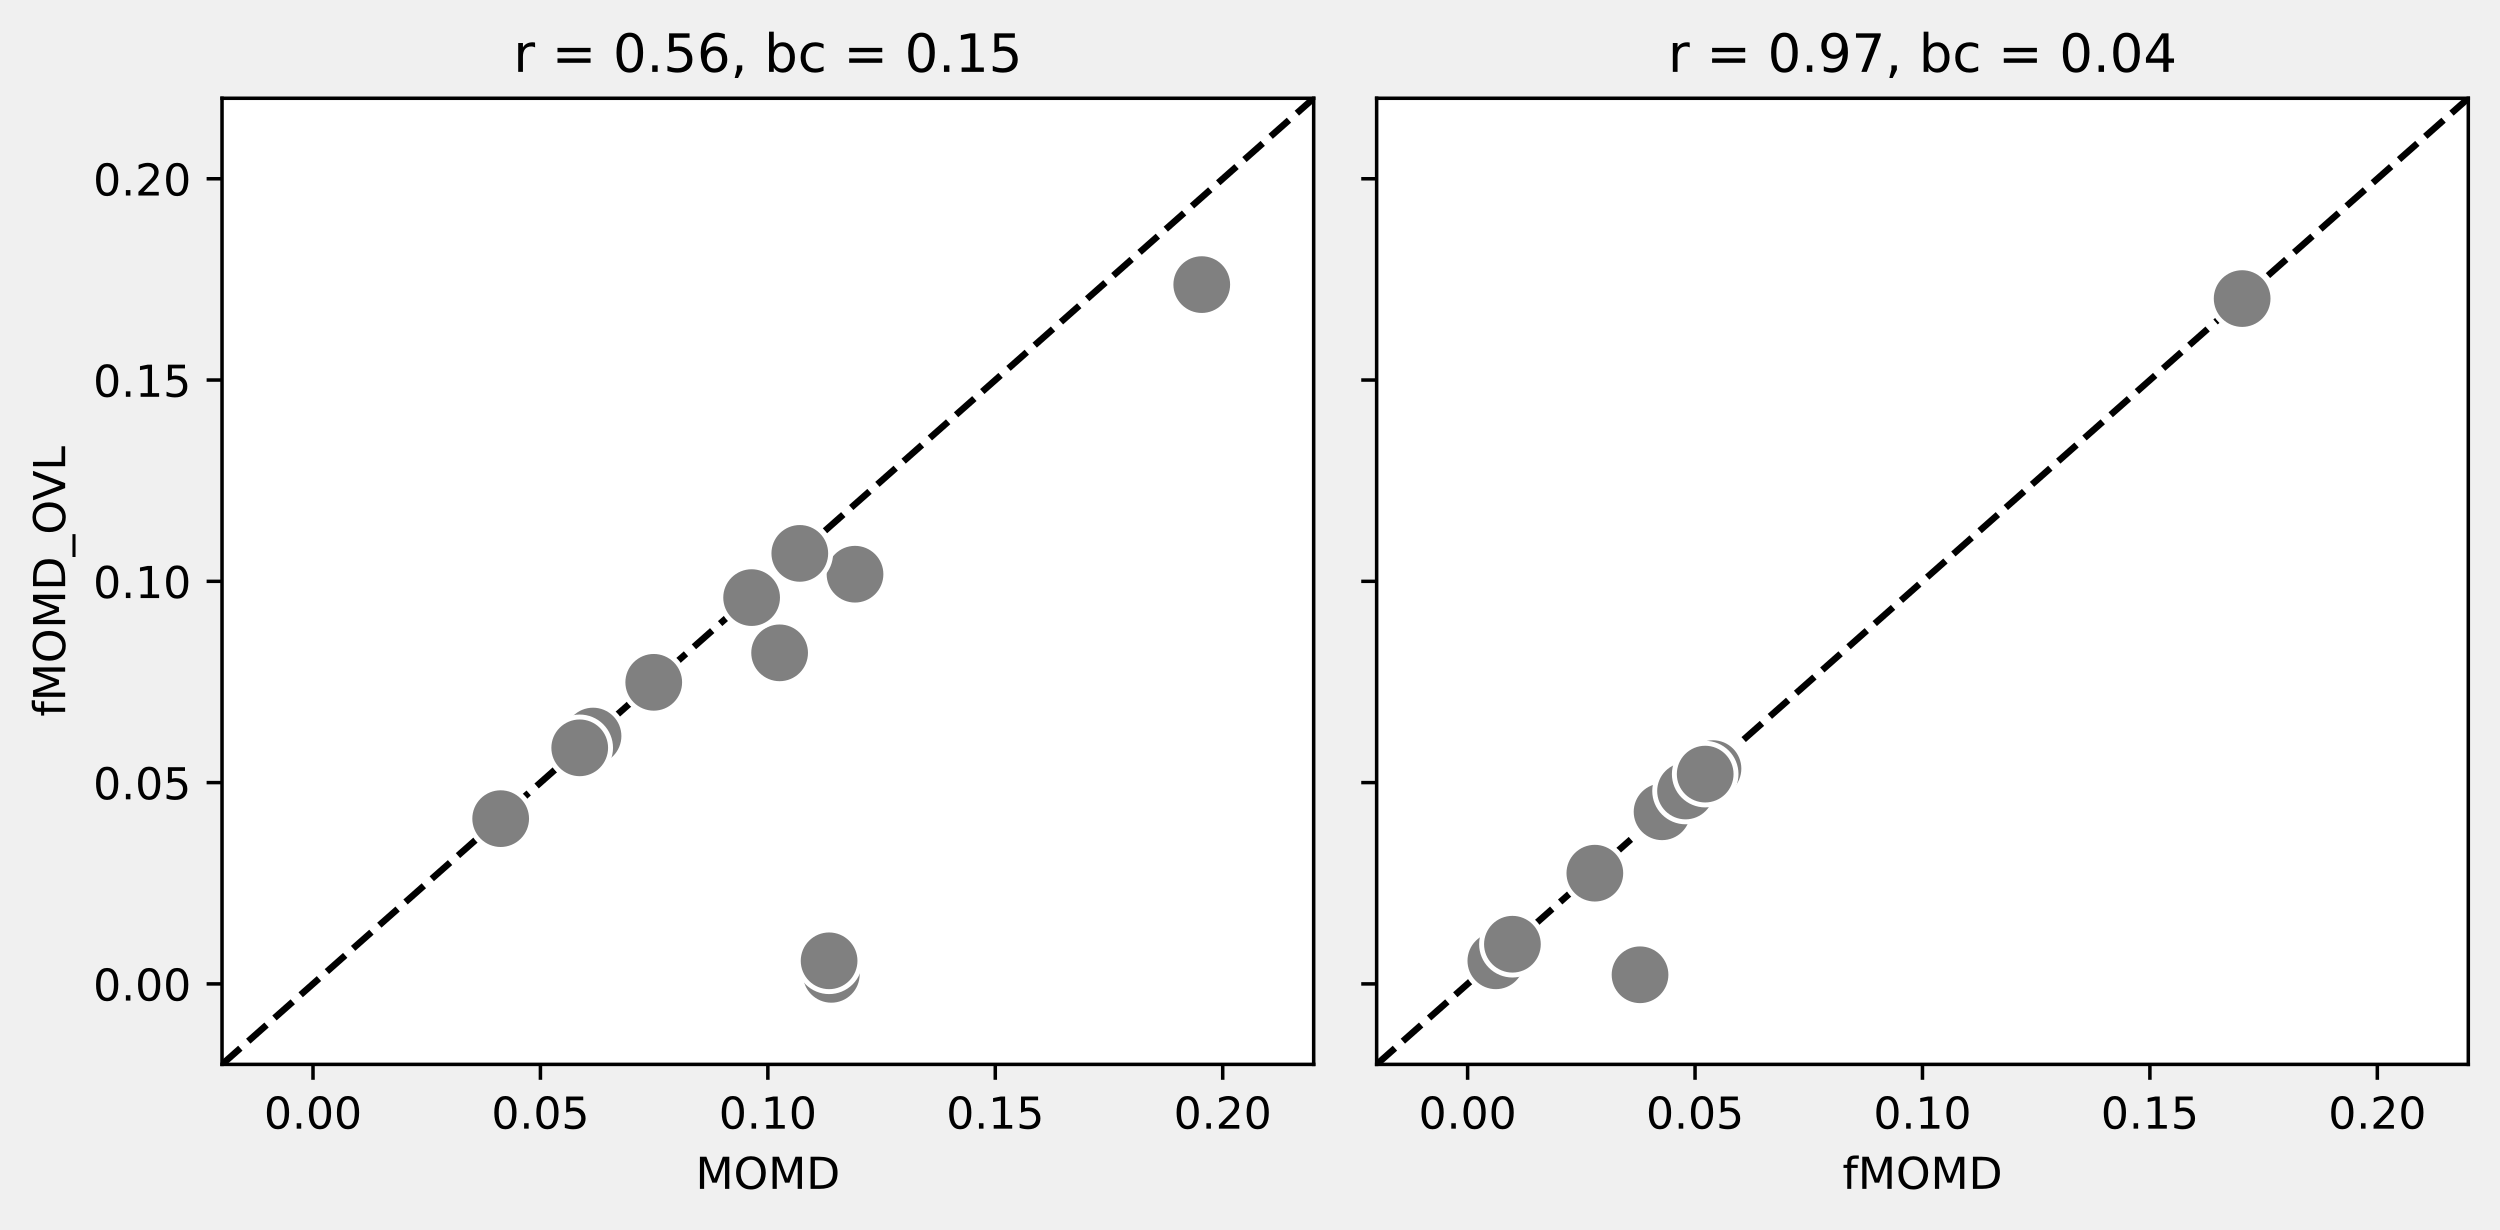
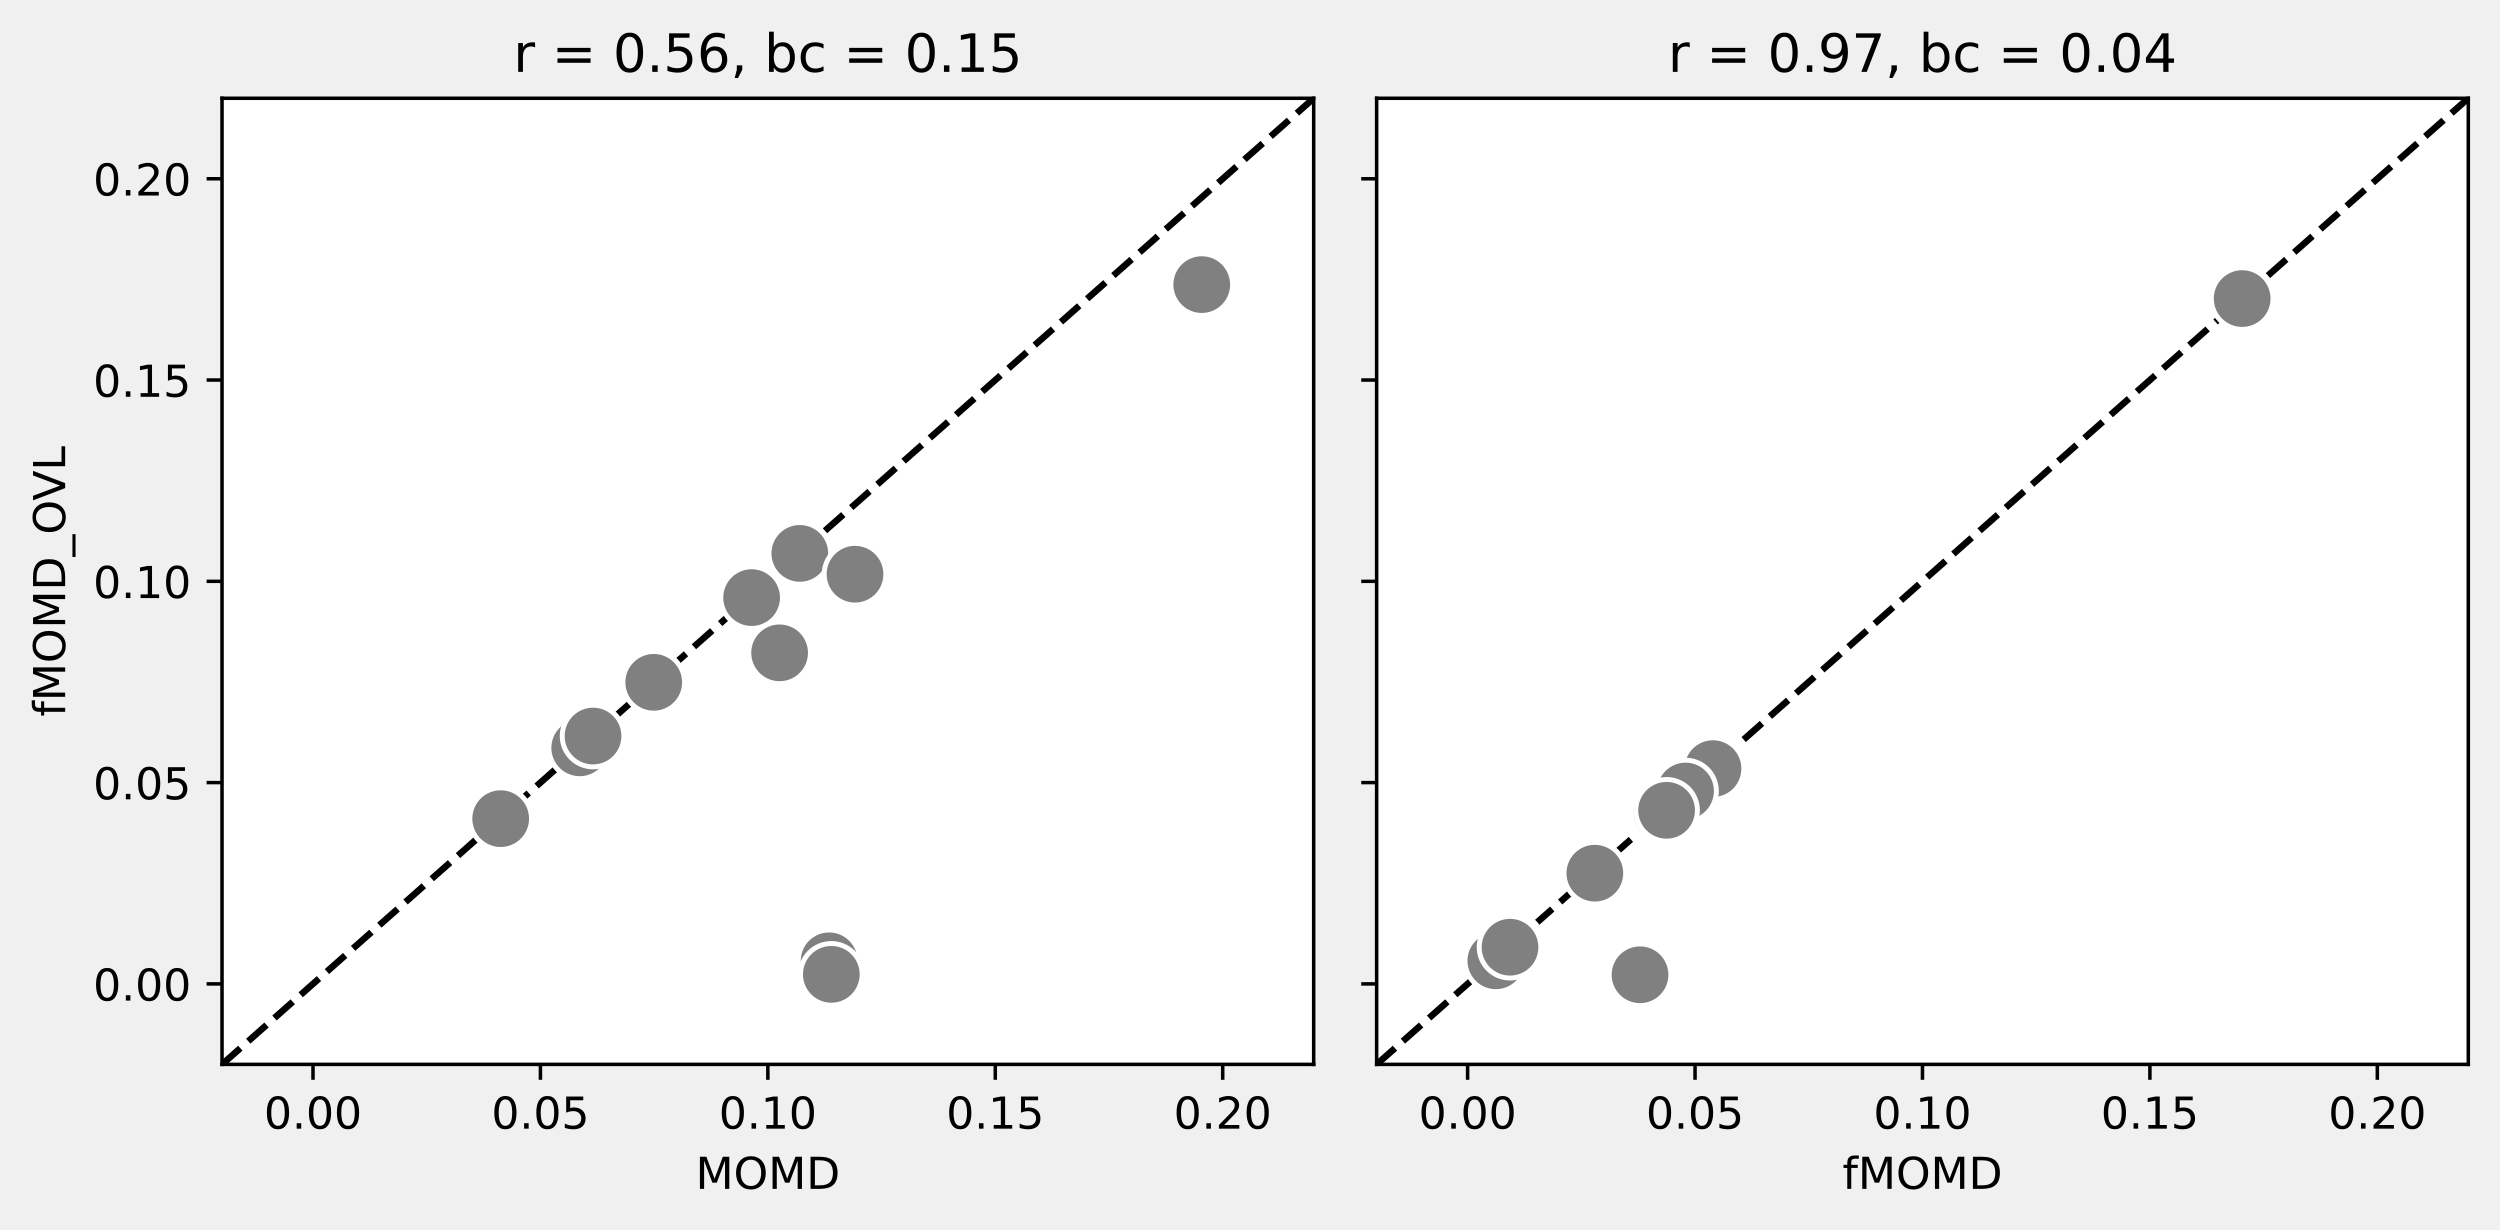
<svg xmlns="http://www.w3.org/2000/svg" xmlns:xlink="http://www.w3.org/1999/xlink" height="279.274pt" version="1.1" viewBox="0 0 567.741 279.274" width="567.741pt">
  <defs>
    <style type="text/css">*{stroke-linecap:butt;stroke-linejoin:round;}</style>
  </defs>
  <g id="figure_1">
    <g id="patch_1">
      <path d="M 0 279.274  L 567.741 279.274  L 567.741 0  L 0 0  z " style="fill:none;" />
    </g>
    <g id="axes_1">
      <g id="patch_2">
        <path d="M 50.422 241.718  L 298.331 241.718  L 298.331 22.318  L 50.422 22.318  z " style="fill:#ffffff;" />
      </g>
      <g id="line2d_1">
-         <path clip-path="url(#p20b85e8dd3)" d="M 50.422 241.718  L 298.331 22.318  " style="fill:none;stroke:#000000;stroke-dasharray:5.55,2.4;stroke-dashoffset:0;stroke-width:1.5;" />
+         <path clip-path="url(#p29199faa48)" d="M 50.422 241.718  L 298.331 22.318  " style="fill:none;stroke:#000000;stroke-dasharray:5.55,2.4;stroke-dashoffset:0;stroke-width:1.5;" />
      </g>
      <g id="PathCollection_1">
        <defs>
-           <path d="M 0 7  C 1.856 7 3.637 6.262 4.95 4.95  C 6.262 3.637 7 1.856 7 0  C 7 -1.856 6.262 -3.637 4.95 -4.95  C 3.637 -6.262 1.856 -7 0 -7  C -1.856 -7 -3.637 -6.262 -4.95 -4.95  C -6.262 -3.637 -7 -1.856 -7 0  C -7 1.856 -6.262 3.637 -4.95 4.95  C -3.637 6.262 -1.856 7 0 7  z " id="m50385ff22b" style="stroke:#ffffff;stroke-width:1.12;" />
+           <path d="M 0 7  C 1.856 7 3.637 6.262 4.95 4.95  C 6.262 3.637 7 1.856 7 0  C 7 -1.856 6.262 -3.637 4.95 -4.95  C 3.637 -6.262 1.856 -7 0 -7  C -1.856 -7 -3.637 -6.262 -4.95 -4.95  C -6.262 -3.637 -7 -1.856 -7 0  C -7 1.856 -6.262 3.637 -4.95 4.95  C -3.637 6.262 -1.856 7 0 7  z " id="ma71ad803c8" style="stroke:#ffffff;stroke-width:1.12;" />
        </defs>
-         <g clip-path="url(#p20b85e8dd3)">
-           <use style="fill:#808080;stroke:#ffffff;stroke-width:1.12;" x="113.702" xlink:href="#m50385ff22b" y="185.911" />
-           <use style="fill:#808080;stroke:#ffffff;stroke-width:1.12;" x="177.048" xlink:href="#m50385ff22b" y="148.258" />
-           <use style="fill:#808080;stroke:#ffffff;stroke-width:1.12;" x="188.791" xlink:href="#m50385ff22b" y="221.27" />
-           <use style="fill:#808080;stroke:#ffffff;stroke-width:1.12;" x="134.675" xlink:href="#m50385ff22b" y="167.154" />
-           <use style="fill:#808080;stroke:#ffffff;stroke-width:1.12;" x="148.462" xlink:href="#m50385ff22b" y="154.953" />
-           <use style="fill:#808080;stroke:#ffffff;stroke-width:1.12;" x="194.171" xlink:href="#m50385ff22b" y="130.4" />
-           <use style="fill:#808080;stroke:#ffffff;stroke-width:1.12;" x="272.914" xlink:href="#m50385ff22b" y="64.633" />
-           <use style="fill:#808080;stroke:#ffffff;stroke-width:1.12;" x="181.632" xlink:href="#m50385ff22b" y="125.673" />
-           <use style="fill:#808080;stroke:#ffffff;stroke-width:1.12;" x="188.286" xlink:href="#m50385ff22b" y="218.196" />
-           <use style="fill:#808080;stroke:#ffffff;stroke-width:1.12;" x="131.652" xlink:href="#m50385ff22b" y="169.83" />
-           <use style="fill:#808080;stroke:#ffffff;stroke-width:1.12;" x="170.69" xlink:href="#m50385ff22b" y="135.714" />
+         <g clip-path="url(#p29199faa48)">
+           <use style="fill:#808080;stroke:#ffffff;stroke-width:1.12;" x="188.286" xlink:href="#ma71ad803c8" y="218.196" />
+           <use style="fill:#808080;stroke:#ffffff;stroke-width:1.12;" x="131.652" xlink:href="#ma71ad803c8" y="169.83" />
+           <use style="fill:#808080;stroke:#ffffff;stroke-width:1.12;" x="134.675" xlink:href="#ma71ad803c8" y="167.154" />
+           <use style="fill:#808080;stroke:#ffffff;stroke-width:1.12;" x="181.632" xlink:href="#ma71ad803c8" y="125.673" />
+           <use style="fill:#808080;stroke:#ffffff;stroke-width:1.12;" x="194.171" xlink:href="#ma71ad803c8" y="130.4" />
+           <use style="fill:#808080;stroke:#ffffff;stroke-width:1.12;" x="148.462" xlink:href="#ma71ad803c8" y="154.953" />
+           <use style="fill:#808080;stroke:#ffffff;stroke-width:1.12;" x="113.702" xlink:href="#ma71ad803c8" y="185.911" />
+           <use style="fill:#808080;stroke:#ffffff;stroke-width:1.12;" x="170.69" xlink:href="#ma71ad803c8" y="135.714" />
+           <use style="fill:#808080;stroke:#ffffff;stroke-width:1.12;" x="272.914" xlink:href="#ma71ad803c8" y="64.633" />
+           <use style="fill:#808080;stroke:#ffffff;stroke-width:1.12;" x="188.791" xlink:href="#ma71ad803c8" y="221.27" />
+           <use style="fill:#808080;stroke:#ffffff;stroke-width:1.12;" x="177.048" xlink:href="#ma71ad803c8" y="148.258" />
        </g>
      </g>
      <g id="matplotlib.axis_1">
        <g id="xtick_1">
          <g id="line2d_2">
            <defs>
-               <path d="M 0 0  L 0 3.5  " id="mfbc79bf988" style="stroke:#000000;stroke-width:0.8;" />
+               <path d="M 0 0  L 0 3.5  " id="mb28295ea0f" style="stroke:#000000;stroke-width:0.8;" />
            </defs>
            <g>
-               <use style="stroke:#000000;stroke-width:0.8;" x="71.081" xlink:href="#mfbc79bf988" y="241.718" />
+               <use style="stroke:#000000;stroke-width:0.8;" x="71.081" xlink:href="#mb28295ea0f" y="241.718" />
            </g>
          </g>
          <g id="text_1">
            <text style="font-family:DejaVu Sans;font-size:10px;font-stretch:normal;font-style:normal;font-weight:normal;text-anchor:middle;" transform="rotate(-0, 71.08099, 256.3166)" x="71.081" y="256.317">0.00</text>
          </g>
        </g>
        <g id="xtick_2">
          <g id="line2d_3">
            <g>
-               <use style="stroke:#000000;stroke-width:0.8;" x="122.729" xlink:href="#mfbc79bf988" y="241.718" />
+               <use style="stroke:#000000;stroke-width:0.8;" x="122.729" xlink:href="#mb28295ea0f" y="241.718" />
            </g>
          </g>
          <g id="text_2">
            <text style="font-family:DejaVu Sans;font-size:10px;font-stretch:normal;font-style:normal;font-weight:normal;text-anchor:middle;" transform="rotate(-0, 122.7288, 256.3166)" x="122.729" y="256.317">0.05</text>
          </g>
        </g>
        <g id="xtick_3">
          <g id="line2d_4">
            <g>
-               <use style="stroke:#000000;stroke-width:0.8;" x="174.377" xlink:href="#mfbc79bf988" y="241.718" />
+               <use style="stroke:#000000;stroke-width:0.8;" x="174.377" xlink:href="#mb28295ea0f" y="241.718" />
            </g>
          </g>
          <g id="text_3">
            <text style="font-family:DejaVu Sans;font-size:10px;font-stretch:normal;font-style:normal;font-weight:normal;text-anchor:middle;" transform="rotate(-0, 174.3766, 256.3166)" x="174.377" y="256.317">0.10</text>
          </g>
        </g>
        <g id="xtick_4">
          <g id="line2d_5">
            <g>
-               <use style="stroke:#000000;stroke-width:0.8;" x="226.024" xlink:href="#mfbc79bf988" y="241.718" />
+               <use style="stroke:#000000;stroke-width:0.8;" x="226.024" xlink:href="#mb28295ea0f" y="241.718" />
            </g>
          </g>
          <g id="text_4">
            <text style="font-family:DejaVu Sans;font-size:10px;font-stretch:normal;font-style:normal;font-weight:normal;text-anchor:middle;" transform="rotate(-0, 226.0243, 256.3166)" x="226.024" y="256.317">0.15</text>
          </g>
        </g>
        <g id="xtick_5">
          <g id="line2d_6">
            <g>
-               <use style="stroke:#000000;stroke-width:0.8;" x="277.672" xlink:href="#mfbc79bf988" y="241.718" />
+               <use style="stroke:#000000;stroke-width:0.8;" x="277.672" xlink:href="#mb28295ea0f" y="241.718" />
            </g>
          </g>
          <g id="text_5">
            <text style="font-family:DejaVu Sans;font-size:10px;font-stretch:normal;font-style:normal;font-weight:normal;text-anchor:middle;" transform="rotate(-0, 277.6721, 256.3166)" x="277.672" y="256.317">0.20</text>
          </g>
        </g>
        <g id="text_6">
          <text style="font-family:DejaVu Sans;font-size:10px;font-stretch:normal;font-style:normal;font-weight:normal;text-anchor:middle;" transform="rotate(-0, 174.3766, 269.9947)" x="174.377" y="269.995">MOMD</text>
        </g>
      </g>
      <g id="matplotlib.axis_2">
        <g id="ytick_1">
          <g id="line2d_7">
            <defs>
-               <path d="M 0 0  L -3.5 0  " id="mc8f26d1846" style="stroke:#000000;stroke-width:0.8;" />
+               <path d="M 0 0  L -3.5 0  " id="md14d92eba5" style="stroke:#000000;stroke-width:0.8;" />
            </defs>
            <g>
-               <use style="stroke:#000000;stroke-width:0.8;" x="50.422" xlink:href="#mc8f26d1846" y="223.435" />
+               <use style="stroke:#000000;stroke-width:0.8;" x="50.422" xlink:href="#md14d92eba5" y="223.435" />
            </g>
          </g>
          <g id="text_7">
            <text style="font-family:DejaVu Sans;font-size:10px;font-stretch:normal;font-style:normal;font-weight:normal;text-anchor:end;" transform="rotate(-0, 43.42188, 227.234)" x="43.422" y="227.234">0.00</text>
          </g>
        </g>
        <g id="ytick_2">
          <g id="line2d_8">
            <g>
-               <use style="stroke:#000000;stroke-width:0.8;" x="50.422" xlink:href="#mc8f26d1846" y="177.726" />
+               <use style="stroke:#000000;stroke-width:0.8;" x="50.422" xlink:href="#md14d92eba5" y="177.726" />
            </g>
          </g>
          <g id="text_8">
            <text style="font-family:DejaVu Sans;font-size:10px;font-stretch:normal;font-style:normal;font-weight:normal;text-anchor:end;" transform="rotate(-0, 43.42188, 181.5257)" x="43.422" y="181.526">0.05</text>
          </g>
        </g>
        <g id="ytick_3">
          <g id="line2d_9">
            <g>
-               <use style="stroke:#000000;stroke-width:0.8;" x="50.422" xlink:href="#mc8f26d1846" y="132.018" />
+               <use style="stroke:#000000;stroke-width:0.8;" x="50.422" xlink:href="#md14d92eba5" y="132.018" />
            </g>
          </g>
          <g id="text_9">
            <text style="font-family:DejaVu Sans;font-size:10px;font-stretch:normal;font-style:normal;font-weight:normal;text-anchor:end;" transform="rotate(-0, 43.42188, 135.8173)" x="43.422" y="135.817">0.10</text>
          </g>
        </g>
        <g id="ytick_4">
          <g id="line2d_10">
            <g>
-               <use style="stroke:#000000;stroke-width:0.8;" x="50.422" xlink:href="#mc8f26d1846" y="86.31" />
+               <use style="stroke:#000000;stroke-width:0.8;" x="50.422" xlink:href="#md14d92eba5" y="86.31" />
            </g>
          </g>
          <g id="text_10">
            <text style="font-family:DejaVu Sans;font-size:10px;font-stretch:normal;font-style:normal;font-weight:normal;text-anchor:end;" transform="rotate(-0, 43.42188, 90.10901)" x="43.422" y="90.109">0.15</text>
          </g>
        </g>
        <g id="ytick_5">
          <g id="line2d_11">
            <g>
-               <use style="stroke:#000000;stroke-width:0.8;" x="50.422" xlink:href="#mc8f26d1846" y="40.601" />
+               <use style="stroke:#000000;stroke-width:0.8;" x="50.422" xlink:href="#md14d92eba5" y="40.601" />
            </g>
          </g>
          <g id="text_11">
            <text style="font-family:DejaVu Sans;font-size:10px;font-stretch:normal;font-style:normal;font-weight:normal;text-anchor:end;" transform="rotate(-0, 43.42188, 44.40068)" x="43.422" y="44.401">0.20</text>
          </g>
        </g>
        <g id="text_12">
          <text style="font-family:DejaVu Sans;font-size:10px;font-stretch:normal;font-style:normal;font-weight:normal;text-anchor:middle;" transform="rotate(-90, 14.79844, 132.0181)" x="14.798" y="132.018">fMOMD_OVL</text>
        </g>
      </g>
      <g id="patch_3">
        <path d="M 50.422 241.718  L 50.422 22.318  " style="fill:none;stroke:#000000;stroke-linecap:square;stroke-linejoin:miter;stroke-width:0.8;" />
      </g>
      <g id="patch_4">
        <path d="M 298.331 241.718  L 298.331 22.318  " style="fill:none;stroke:#000000;stroke-linecap:square;stroke-linejoin:miter;stroke-width:0.8;" />
      </g>
      <g id="patch_5">
        <path d="M 50.422 241.718  L 298.331 241.718  " style="fill:none;stroke:#000000;stroke-linecap:square;stroke-linejoin:miter;stroke-width:0.8;" />
      </g>
      <g id="patch_6">
        <path d="M 50.422 22.318  L 298.331 22.318  " style="fill:none;stroke:#000000;stroke-linecap:square;stroke-linejoin:miter;stroke-width:0.8;" />
      </g>
      <g id="text_13">
        <text style="font-family:DejaVu Sans;font-size:12px;font-stretch:normal;font-style:normal;font-weight:normal;text-anchor:middle;" transform="rotate(-0, 174.3766, 16.31812)" x="174.377" y="16.318">r = 0.56, bc = 0.15</text>
      </g>
    </g>
    <g id="axes_2">
      <g id="patch_7">
        <path d="M 312.631 241.718  L 560.541 241.718  L 560.541 22.318  L 312.631 22.318  z " style="fill:#ffffff;" />
      </g>
      <g id="line2d_12">
-         <path clip-path="url(#p4b87997fbf)" d="M 312.631 241.718  L 560.541 22.318  " style="fill:none;stroke:#000000;stroke-dasharray:5.55,2.4;stroke-dashoffset:0;stroke-width:1.5;" />
+         <path clip-path="url(#p5ac3953272)" d="M 312.631 241.718  L 560.541 22.318  " style="fill:none;stroke:#000000;stroke-dasharray:5.55,2.4;stroke-dashoffset:0;stroke-width:1.5;" />
      </g>
      <g id="PathCollection_2">
-         <g clip-path="url(#p4b87997fbf)">
-           <use style="fill:#808080;stroke:#ffffff;stroke-width:1.12;" x="342.919" xlink:href="#m50385ff22b" y="215.109" />
-           <use style="fill:#808080;stroke:#ffffff;stroke-width:1.12;" x="378.476" xlink:href="#m50385ff22b" y="184.018" />
-           <use style="fill:#808080;stroke:#ffffff;stroke-width:1.12;" x="372.445" xlink:href="#m50385ff22b" y="221.368" />
-           <use style="fill:#808080;stroke:#ffffff;stroke-width:1.12;" x="377.45" xlink:href="#m50385ff22b" y="184.354" />
-           <use style="fill:#808080;stroke:#ffffff;stroke-width:1.12;" x="382.781" xlink:href="#m50385ff22b" y="179.636" />
-           <use style="fill:#808080;stroke:#ffffff;stroke-width:1.12;" x="389.012" xlink:href="#m50385ff22b" y="174.551" />
-           <use style="fill:#808080;stroke:#ffffff;stroke-width:1.12;" x="509.184" xlink:href="#m50385ff22b" y="67.804" />
-           <use style="fill:#808080;stroke:#ffffff;stroke-width:1.12;" x="387.243" xlink:href="#m50385ff22b" y="175.798" />
-           <use style="fill:#808080;stroke:#ffffff;stroke-width:1.12;" x="339.702" xlink:href="#m50385ff22b" y="218.196" />
-           <use style="fill:#808080;stroke:#ffffff;stroke-width:1.12;" x="343.465" xlink:href="#m50385ff22b" y="214.43" />
-           <use style="fill:#808080;stroke:#ffffff;stroke-width:1.12;" x="362.183" xlink:href="#m50385ff22b" y="198.297" />
+         <g clip-path="url(#p5ac3953272)">
+           <use style="fill:#808080;stroke:#ffffff;stroke-width:1.12;" x="339.702" xlink:href="#ma71ad803c8" y="218.196" />
+           <use style="fill:#808080;stroke:#ffffff;stroke-width:1.12;" x="343.465" xlink:href="#ma71ad803c8" y="214.43" />
+           <use style="fill:#808080;stroke:#ffffff;stroke-width:1.12;" x="377.45" xlink:href="#ma71ad803c8" y="184.354" />
+           <use style="fill:#808080;stroke:#ffffff;stroke-width:1.12;" x="387.243" xlink:href="#ma71ad803c8" y="175.798" />
+           <use style="fill:#808080;stroke:#ffffff;stroke-width:1.12;" x="389.012" xlink:href="#ma71ad803c8" y="174.551" />
+           <use style="fill:#808080;stroke:#ffffff;stroke-width:1.12;" x="382.781" xlink:href="#ma71ad803c8" y="179.636" />
+           <use style="fill:#808080;stroke:#ffffff;stroke-width:1.12;" x="342.919" xlink:href="#ma71ad803c8" y="215.109" />
+           <use style="fill:#808080;stroke:#ffffff;stroke-width:1.12;" x="362.183" xlink:href="#ma71ad803c8" y="198.297" />
+           <use style="fill:#808080;stroke:#ffffff;stroke-width:1.12;" x="509.184" xlink:href="#ma71ad803c8" y="67.804" />
+           <use style="fill:#808080;stroke:#ffffff;stroke-width:1.12;" x="372.445" xlink:href="#ma71ad803c8" y="221.368" />
+           <use style="fill:#808080;stroke:#ffffff;stroke-width:1.12;" x="378.476" xlink:href="#ma71ad803c8" y="184.018" />
        </g>
      </g>
      <g id="matplotlib.axis_3">
        <g id="xtick_6">
          <g id="line2d_13">
            <g>
-               <use style="stroke:#000000;stroke-width:0.8;" x="333.29" xlink:href="#mfbc79bf988" y="241.718" />
+               <use style="stroke:#000000;stroke-width:0.8;" x="333.29" xlink:href="#mb28295ea0f" y="241.718" />
            </g>
          </g>
          <g id="text_14">
            <text style="font-family:DejaVu Sans;font-size:10px;font-stretch:normal;font-style:normal;font-weight:normal;text-anchor:middle;" transform="rotate(-0, 333.2904, 256.3166)" x="333.29" y="256.317">0.00</text>
          </g>
        </g>
        <g id="xtick_7">
          <g id="line2d_14">
            <g>
-               <use style="stroke:#000000;stroke-width:0.8;" x="384.938" xlink:href="#mfbc79bf988" y="241.718" />
+               <use style="stroke:#000000;stroke-width:0.8;" x="384.938" xlink:href="#mb28295ea0f" y="241.718" />
            </g>
          </g>
          <g id="text_15">
            <text style="font-family:DejaVu Sans;font-size:10px;font-stretch:normal;font-style:normal;font-weight:normal;text-anchor:middle;" transform="rotate(-0, 384.9382, 256.3166)" x="384.938" y="256.317">0.05</text>
          </g>
        </g>
        <g id="xtick_8">
          <g id="line2d_15">
            <g>
-               <use style="stroke:#000000;stroke-width:0.8;" x="436.586" xlink:href="#mfbc79bf988" y="241.718" />
+               <use style="stroke:#000000;stroke-width:0.8;" x="436.586" xlink:href="#mb28295ea0f" y="241.718" />
            </g>
          </g>
          <g id="text_16">
            <text style="font-family:DejaVu Sans;font-size:10px;font-stretch:normal;font-style:normal;font-weight:normal;text-anchor:middle;" transform="rotate(-0, 436.5859, 256.3166)" x="436.586" y="256.317">0.10</text>
          </g>
        </g>
        <g id="xtick_9">
          <g id="line2d_16">
            <g>
-               <use style="stroke:#000000;stroke-width:0.8;" x="488.234" xlink:href="#mfbc79bf988" y="241.718" />
+               <use style="stroke:#000000;stroke-width:0.8;" x="488.234" xlink:href="#mb28295ea0f" y="241.718" />
            </g>
          </g>
          <g id="text_17">
            <text style="font-family:DejaVu Sans;font-size:10px;font-stretch:normal;font-style:normal;font-weight:normal;text-anchor:middle;" transform="rotate(-0, 488.2337, 256.3166)" x="488.234" y="256.317">0.15</text>
          </g>
        </g>
        <g id="xtick_10">
          <g id="line2d_17">
            <g>
-               <use style="stroke:#000000;stroke-width:0.8;" x="539.882" xlink:href="#mfbc79bf988" y="241.718" />
+               <use style="stroke:#000000;stroke-width:0.8;" x="539.882" xlink:href="#mb28295ea0f" y="241.718" />
            </g>
          </g>
          <g id="text_18">
            <text style="font-family:DejaVu Sans;font-size:10px;font-stretch:normal;font-style:normal;font-weight:normal;text-anchor:middle;" transform="rotate(-0, 539.8815, 256.3166)" x="539.882" y="256.317">0.20</text>
          </g>
        </g>
        <g id="text_19">
          <text style="font-family:DejaVu Sans;font-size:10px;font-stretch:normal;font-style:normal;font-weight:normal;text-anchor:middle;" transform="rotate(-0, 436.5859, 269.9947)" x="436.586" y="269.995">fMOMD</text>
        </g>
      </g>
      <g id="matplotlib.axis_4">
        <g id="ytick_6">
          <g id="line2d_18">
            <g>
-               <use style="stroke:#000000;stroke-width:0.8;" x="312.631" xlink:href="#mc8f26d1846" y="223.435" />
+               <use style="stroke:#000000;stroke-width:0.8;" x="312.631" xlink:href="#md14d92eba5" y="223.435" />
            </g>
          </g>
        </g>
        <g id="ytick_7">
          <g id="line2d_19">
            <g>
-               <use style="stroke:#000000;stroke-width:0.8;" x="312.631" xlink:href="#mc8f26d1846" y="177.726" />
+               <use style="stroke:#000000;stroke-width:0.8;" x="312.631" xlink:href="#md14d92eba5" y="177.726" />
            </g>
          </g>
        </g>
        <g id="ytick_8">
          <g id="line2d_20">
            <g>
-               <use style="stroke:#000000;stroke-width:0.8;" x="312.631" xlink:href="#mc8f26d1846" y="132.018" />
+               <use style="stroke:#000000;stroke-width:0.8;" x="312.631" xlink:href="#md14d92eba5" y="132.018" />
            </g>
          </g>
        </g>
        <g id="ytick_9">
          <g id="line2d_21">
            <g>
-               <use style="stroke:#000000;stroke-width:0.8;" x="312.631" xlink:href="#mc8f26d1846" y="86.31" />
+               <use style="stroke:#000000;stroke-width:0.8;" x="312.631" xlink:href="#md14d92eba5" y="86.31" />
            </g>
          </g>
        </g>
        <g id="ytick_10">
          <g id="line2d_22">
            <g>
-               <use style="stroke:#000000;stroke-width:0.8;" x="312.631" xlink:href="#mc8f26d1846" y="40.601" />
+               <use style="stroke:#000000;stroke-width:0.8;" x="312.631" xlink:href="#md14d92eba5" y="40.601" />
            </g>
          </g>
        </g>
      </g>
      <g id="patch_8">
        <path d="M 312.631 241.718  L 312.631 22.318  " style="fill:none;stroke:#000000;stroke-linecap:square;stroke-linejoin:miter;stroke-width:0.8;" />
      </g>
      <g id="patch_9">
        <path d="M 560.541 241.718  L 560.541 22.318  " style="fill:none;stroke:#000000;stroke-linecap:square;stroke-linejoin:miter;stroke-width:0.8;" />
      </g>
      <g id="patch_10">
        <path d="M 312.631 241.718  L 560.541 241.718  " style="fill:none;stroke:#000000;stroke-linecap:square;stroke-linejoin:miter;stroke-width:0.8;" />
      </g>
      <g id="patch_11">
        <path d="M 312.631 22.318  L 560.541 22.318  " style="fill:none;stroke:#000000;stroke-linecap:square;stroke-linejoin:miter;stroke-width:0.8;" />
      </g>
      <g id="text_20">
        <text style="font-family:DejaVu Sans;font-size:12px;font-stretch:normal;font-style:normal;font-weight:normal;text-anchor:middle;" transform="rotate(-0, 436.5859, 16.31812)" x="436.586" y="16.318">r = 0.97, bc = 0.04</text>
      </g>
    </g>
  </g>
  <defs>
-     <clipPath id="p20b85e8dd3">
+     <clipPath id="p29199faa48">
      <rect height="219.4" width="247.909" x="50.422" y="22.318" />
    </clipPath>
-     <clipPath id="p4b87997fbf">
+     <clipPath id="p5ac3953272">
      <rect height="219.4" width="247.909" x="312.631" y="22.318" />
    </clipPath>
  </defs>
</svg>
